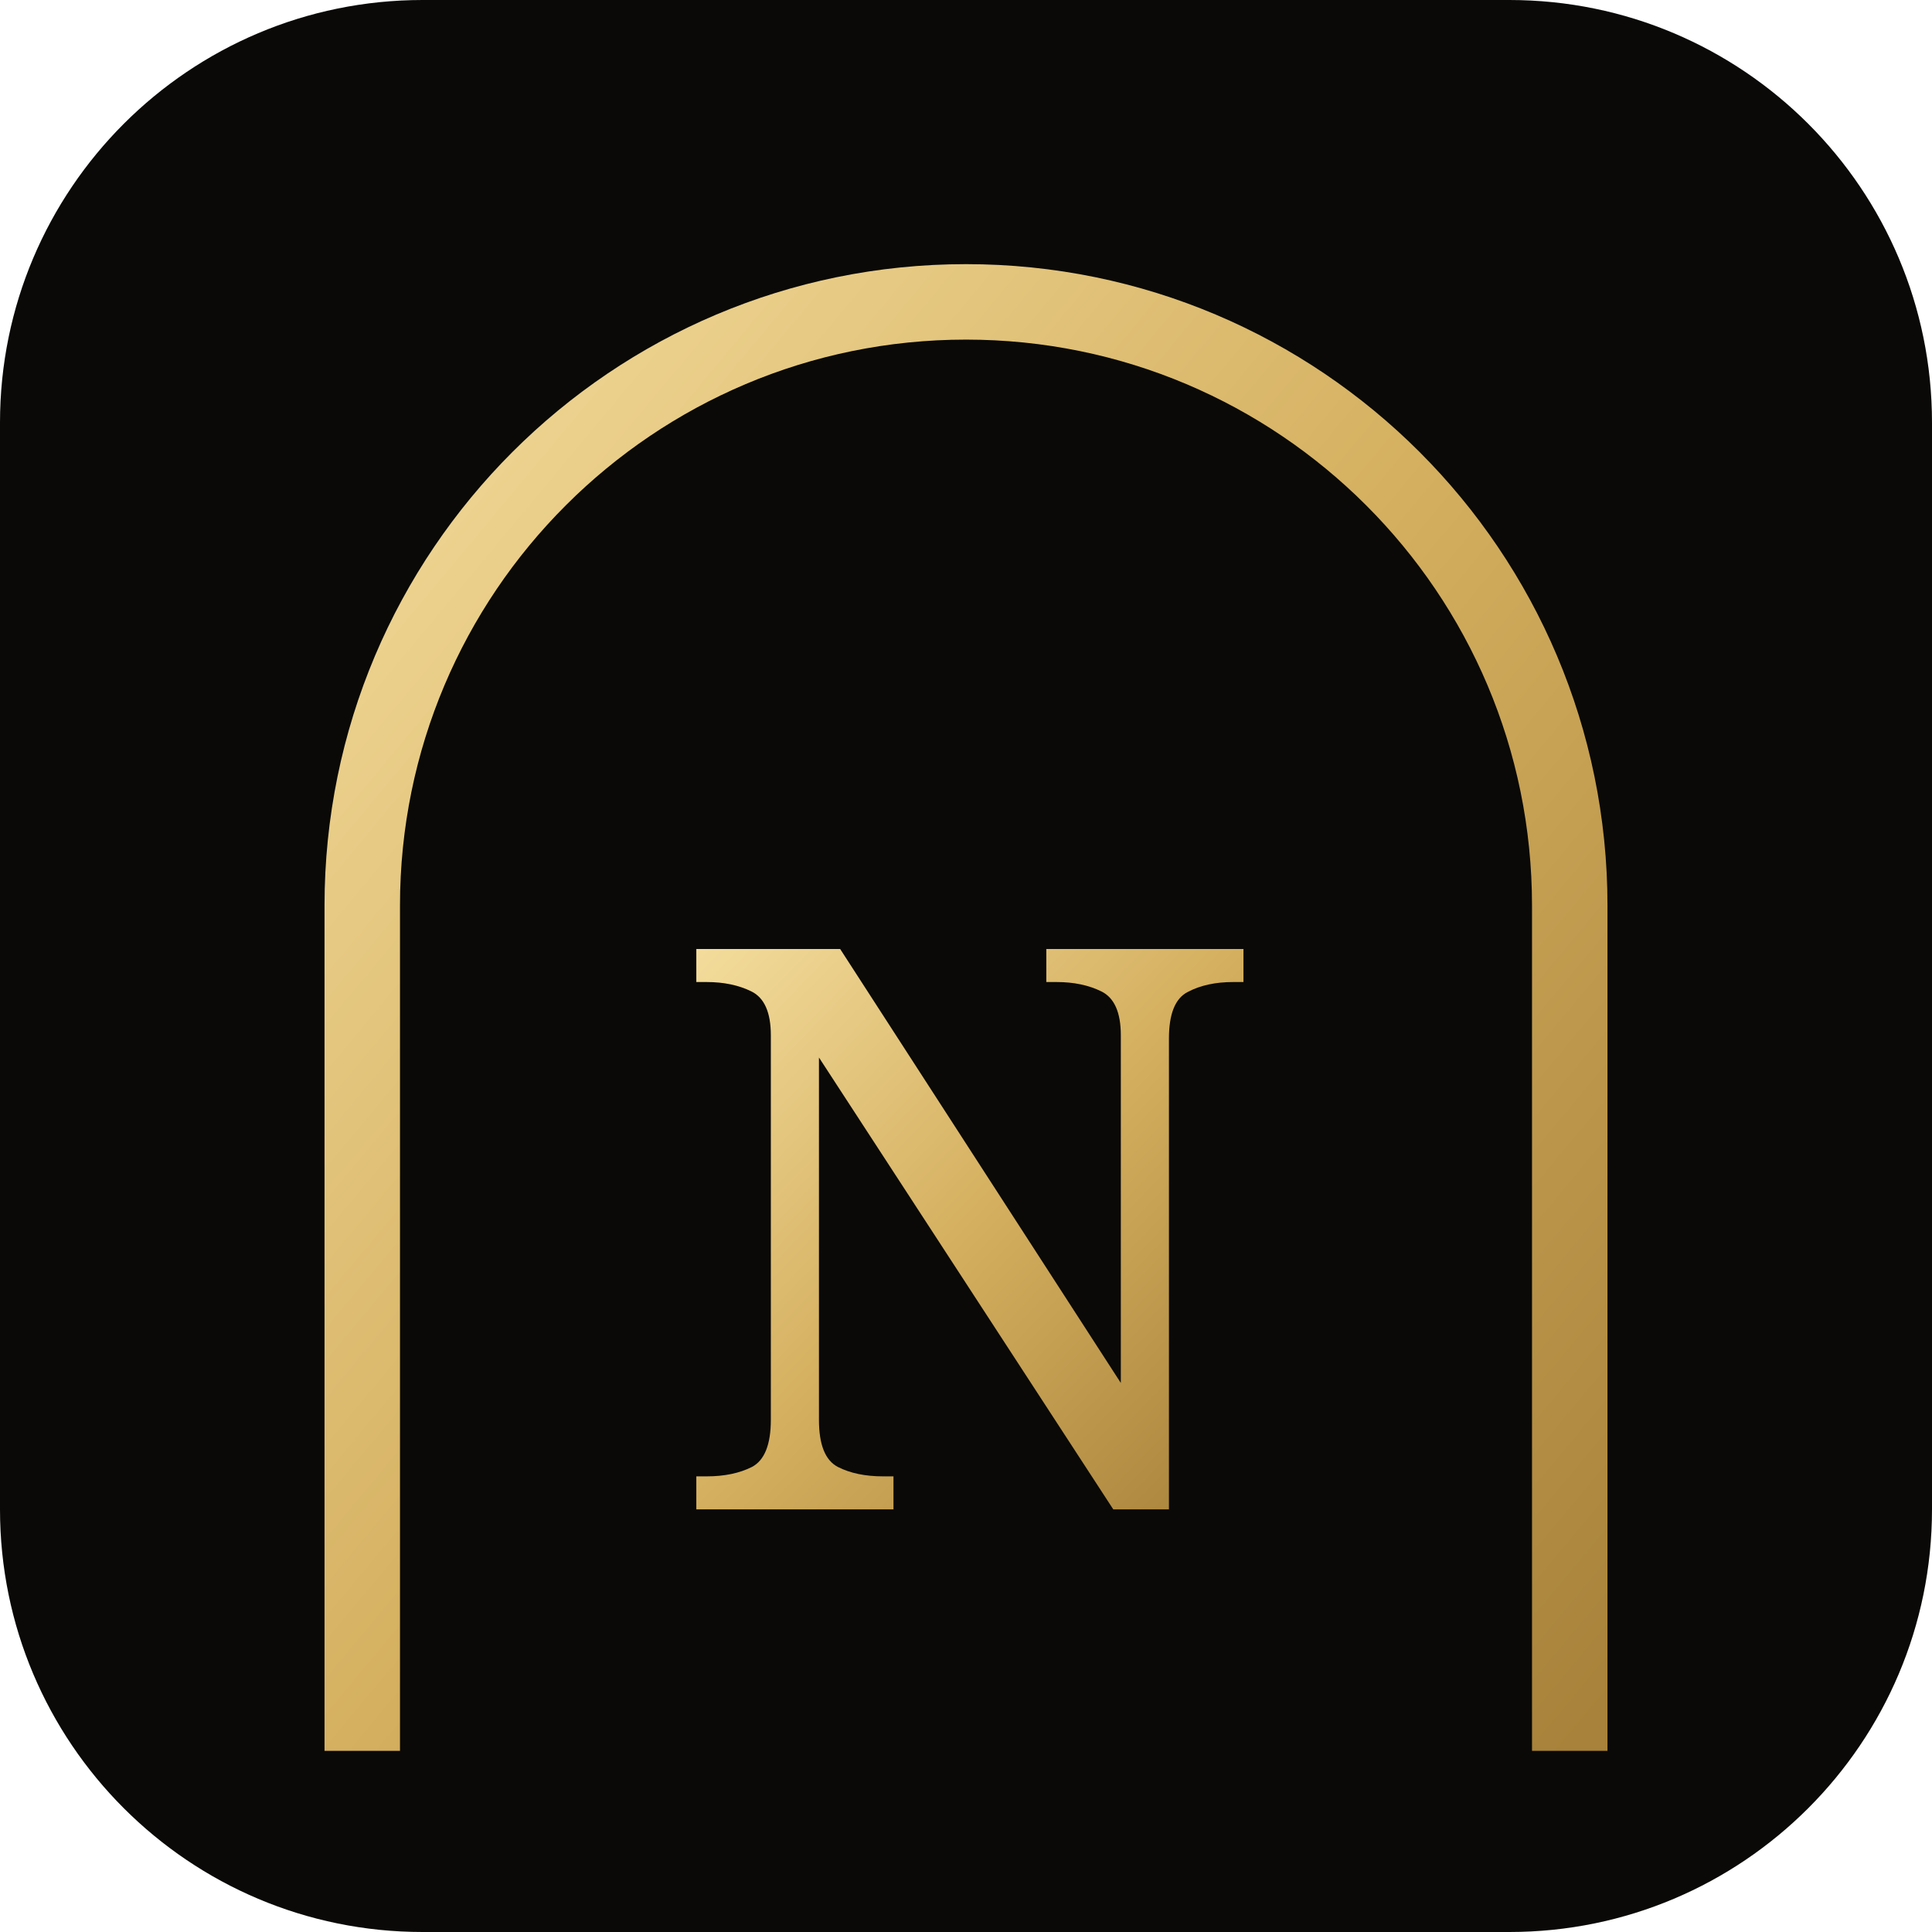
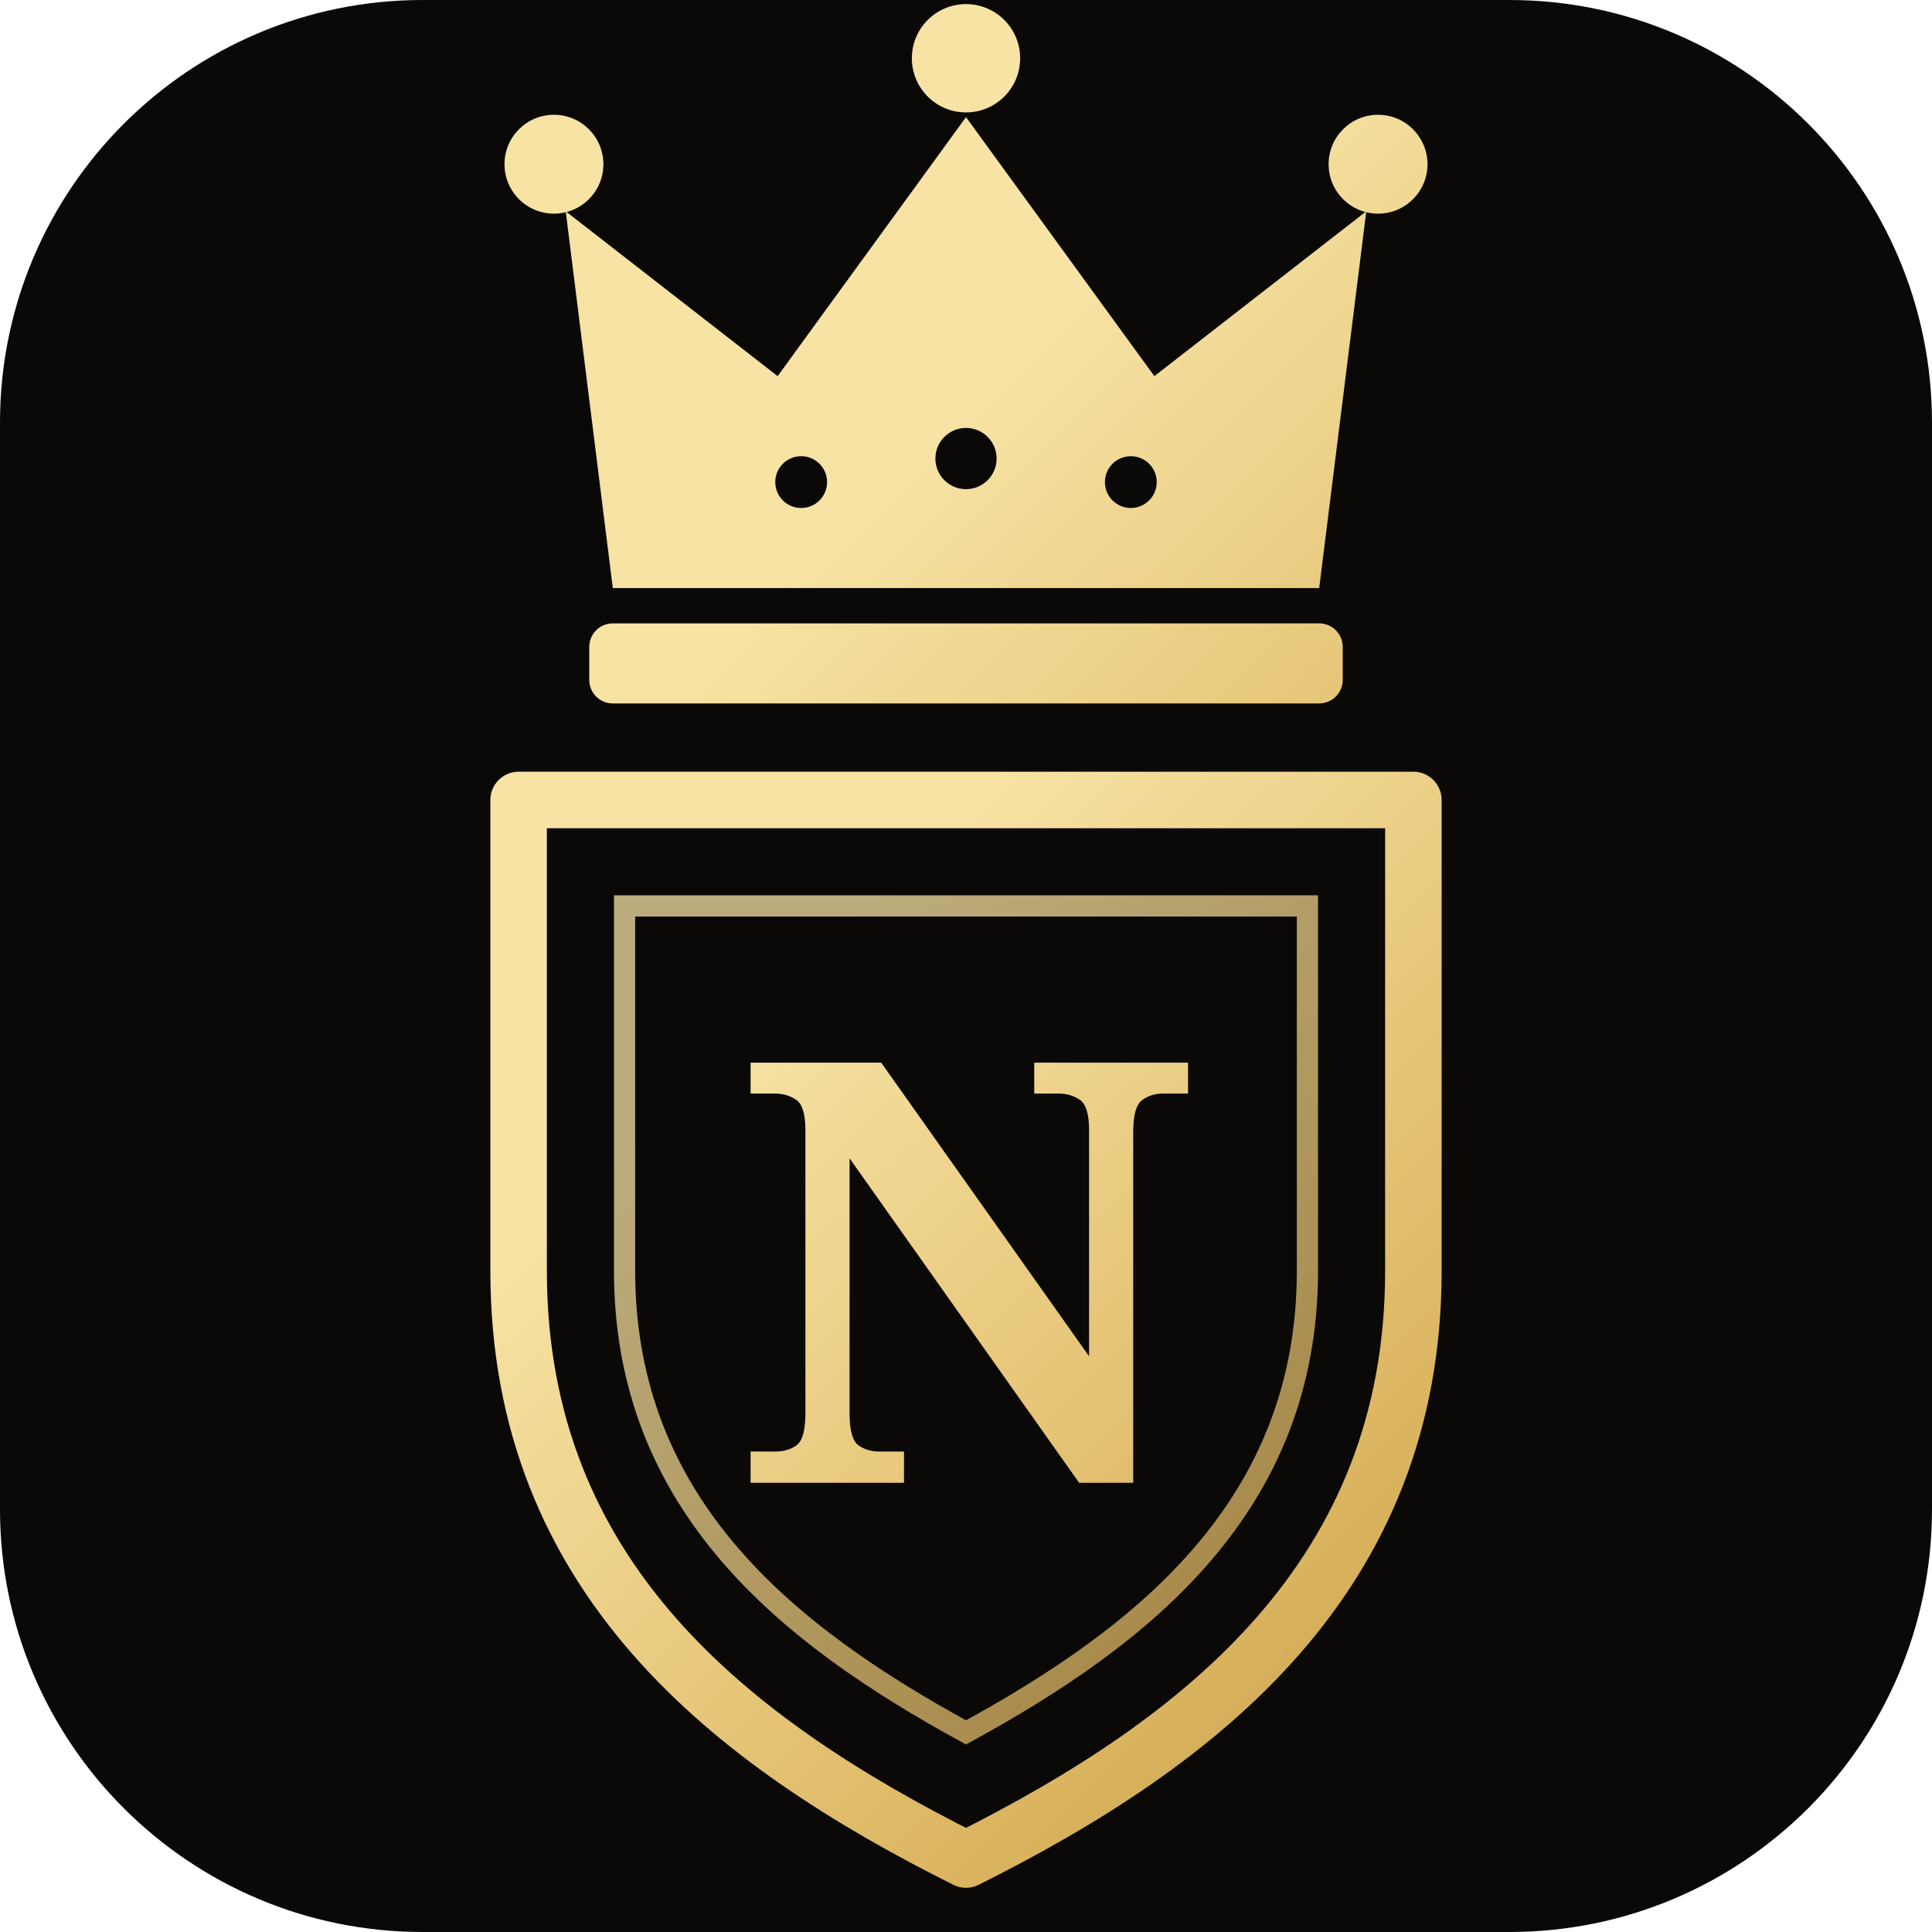
<svg xmlns="http://www.w3.org/2000/svg" viewBox="0 0 64 64">
  <defs>
-     <linearGradient id="g" x1="0" y1="0" x2="1" y2="1">
-       <stop offset="0" stop-color="#f3dc9c" />
-       <stop offset=".5" stop-color="#d4af5f" />
-       <stop offset="1" stop-color="#a8823a" />
+     <linearGradient id="g" gradientUnits="userSpaceOnUse" x1="0" y1="0" x2="64" y2="64">
+       <stop offset="0" stop-color="#f7e3a4" />
+       <stop offset=".35" stop-color="#dcb560" />
+       <stop offset=".65" stop-color="#b08a3e" />
+       <stop offset="1" stop-color="#f0d38a" />
    </linearGradient>
  </defs>
  <rect width="64" height="64" rx="14" fill="#0a0907" />
-   <path d="M12 58V30a20 20 0 0 1 40 0v28" fill="none" stroke="url(#g)" stroke-width="2.5" />
-   <text x="32" y="50" text-anchor="middle" font-family="Georgia, serif" font-size="26" fill="url(#g)">N</text>
+   <g transform="translate(32 26.5) scale(.78)">
+     <g transform="translate(0 -17)">
+       <path d="M-15 8 L-17 -8 L-8 -1 L0 -12 L8 -1 L17 -8 L15 8 Z" fill="url(#g)" />
+       <rect x="-16" y="9.5" width="32" height="3.4" rx="1" fill="url(#g)" />
+       <circle cx="-17.5" cy="-10" r="2.1" fill="url(#g)" />
+       <circle cx="0" cy="-14.5" r="2.3" fill="url(#g)" />
+       <circle cx="17.5" cy="-10" r="2.1" fill="url(#g)" />
+       <circle cx="-7" cy="3.5" r="1.1" fill="#0a0907" />
+       <circle cx="0" cy="2.5" r="1.3" fill="#0a0907" />
+       <circle cx="7" cy="3.5" r="1.1" fill="#0a0907" />
+     </g>
+     <path d="M-19 0 H19 V20 C19 33 10 40 0 45 C-10 40 -19 33 -19 20 Z" fill="#0a0907" stroke="url(#g)" stroke-width="2.4" stroke-linejoin="round" />
+     <path d="M-14.5 4.5 H14.5 V20 C14.5 30 7.5 35.5 0 39.6 C-7.5 35.5 -14.5 30 -14.5 20 Z" fill="none" stroke="url(#g)" stroke-width=".9" opacity=".75" />
+     <text x="0" y="29" text-anchor="middle" font-family="Cinzel, Georgia, serif" font-size="25" font-weight="700" fill="url(#g)">N</text>
+   </g>
</svg>
